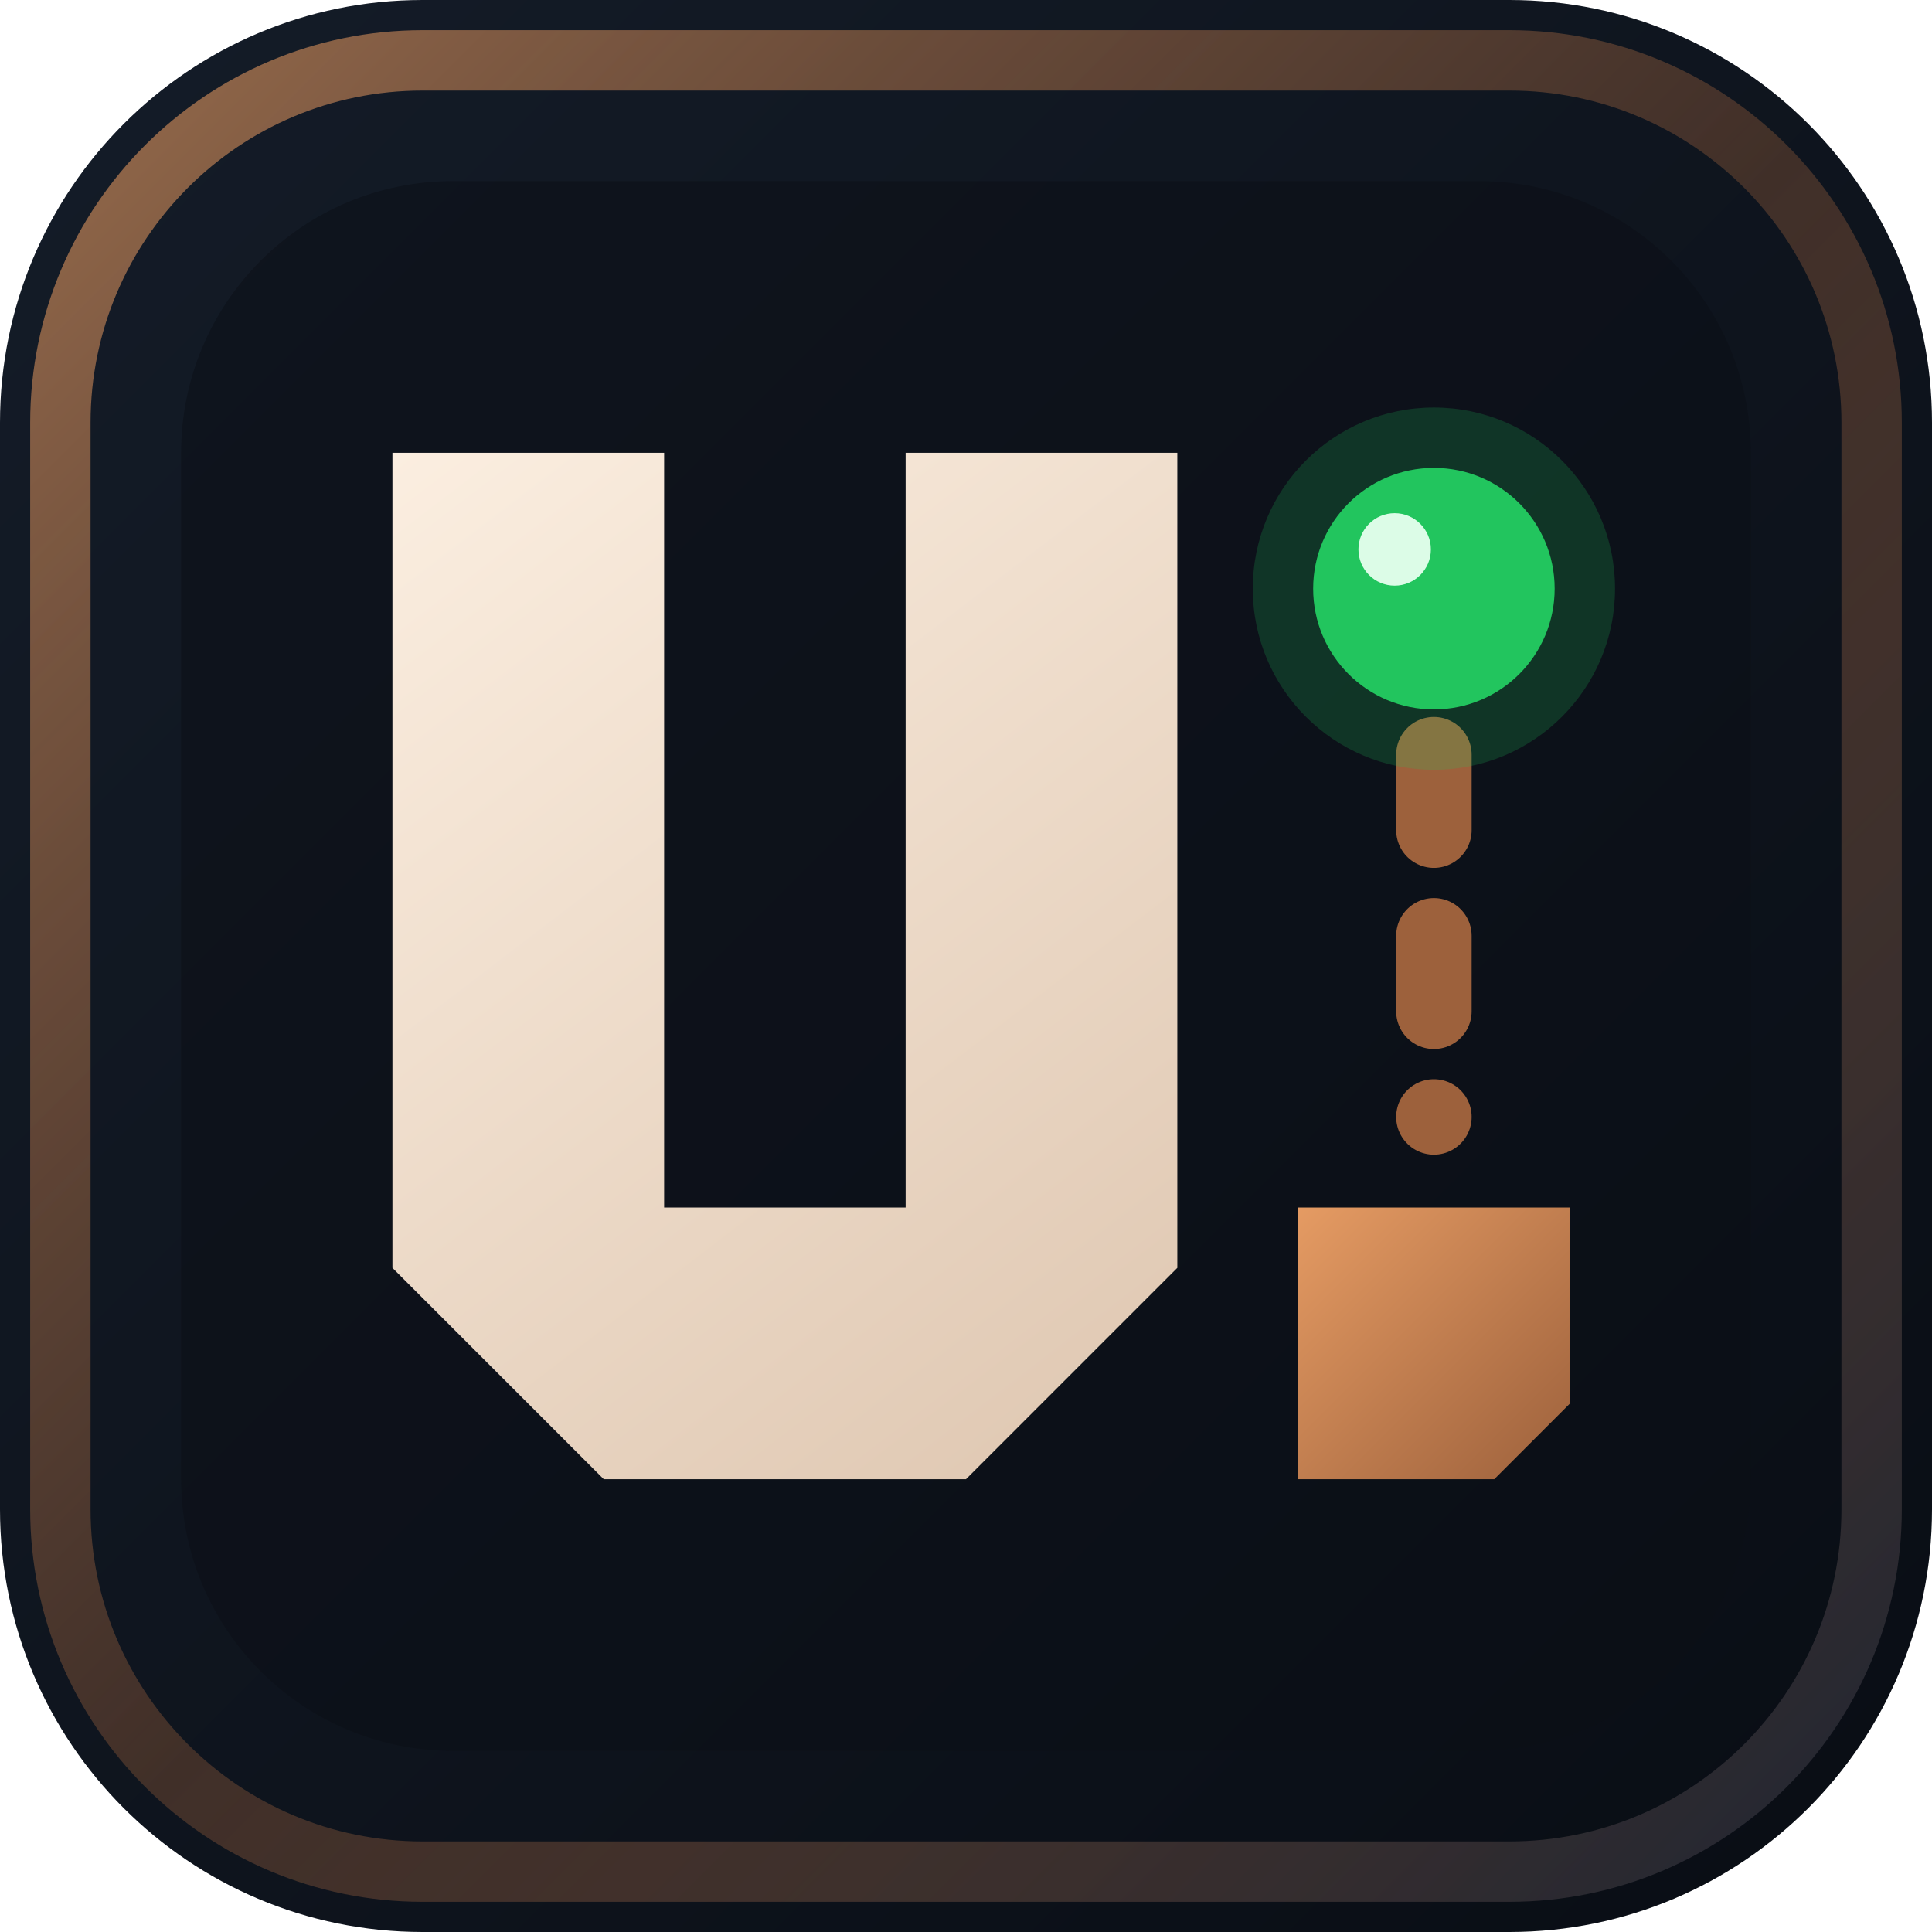
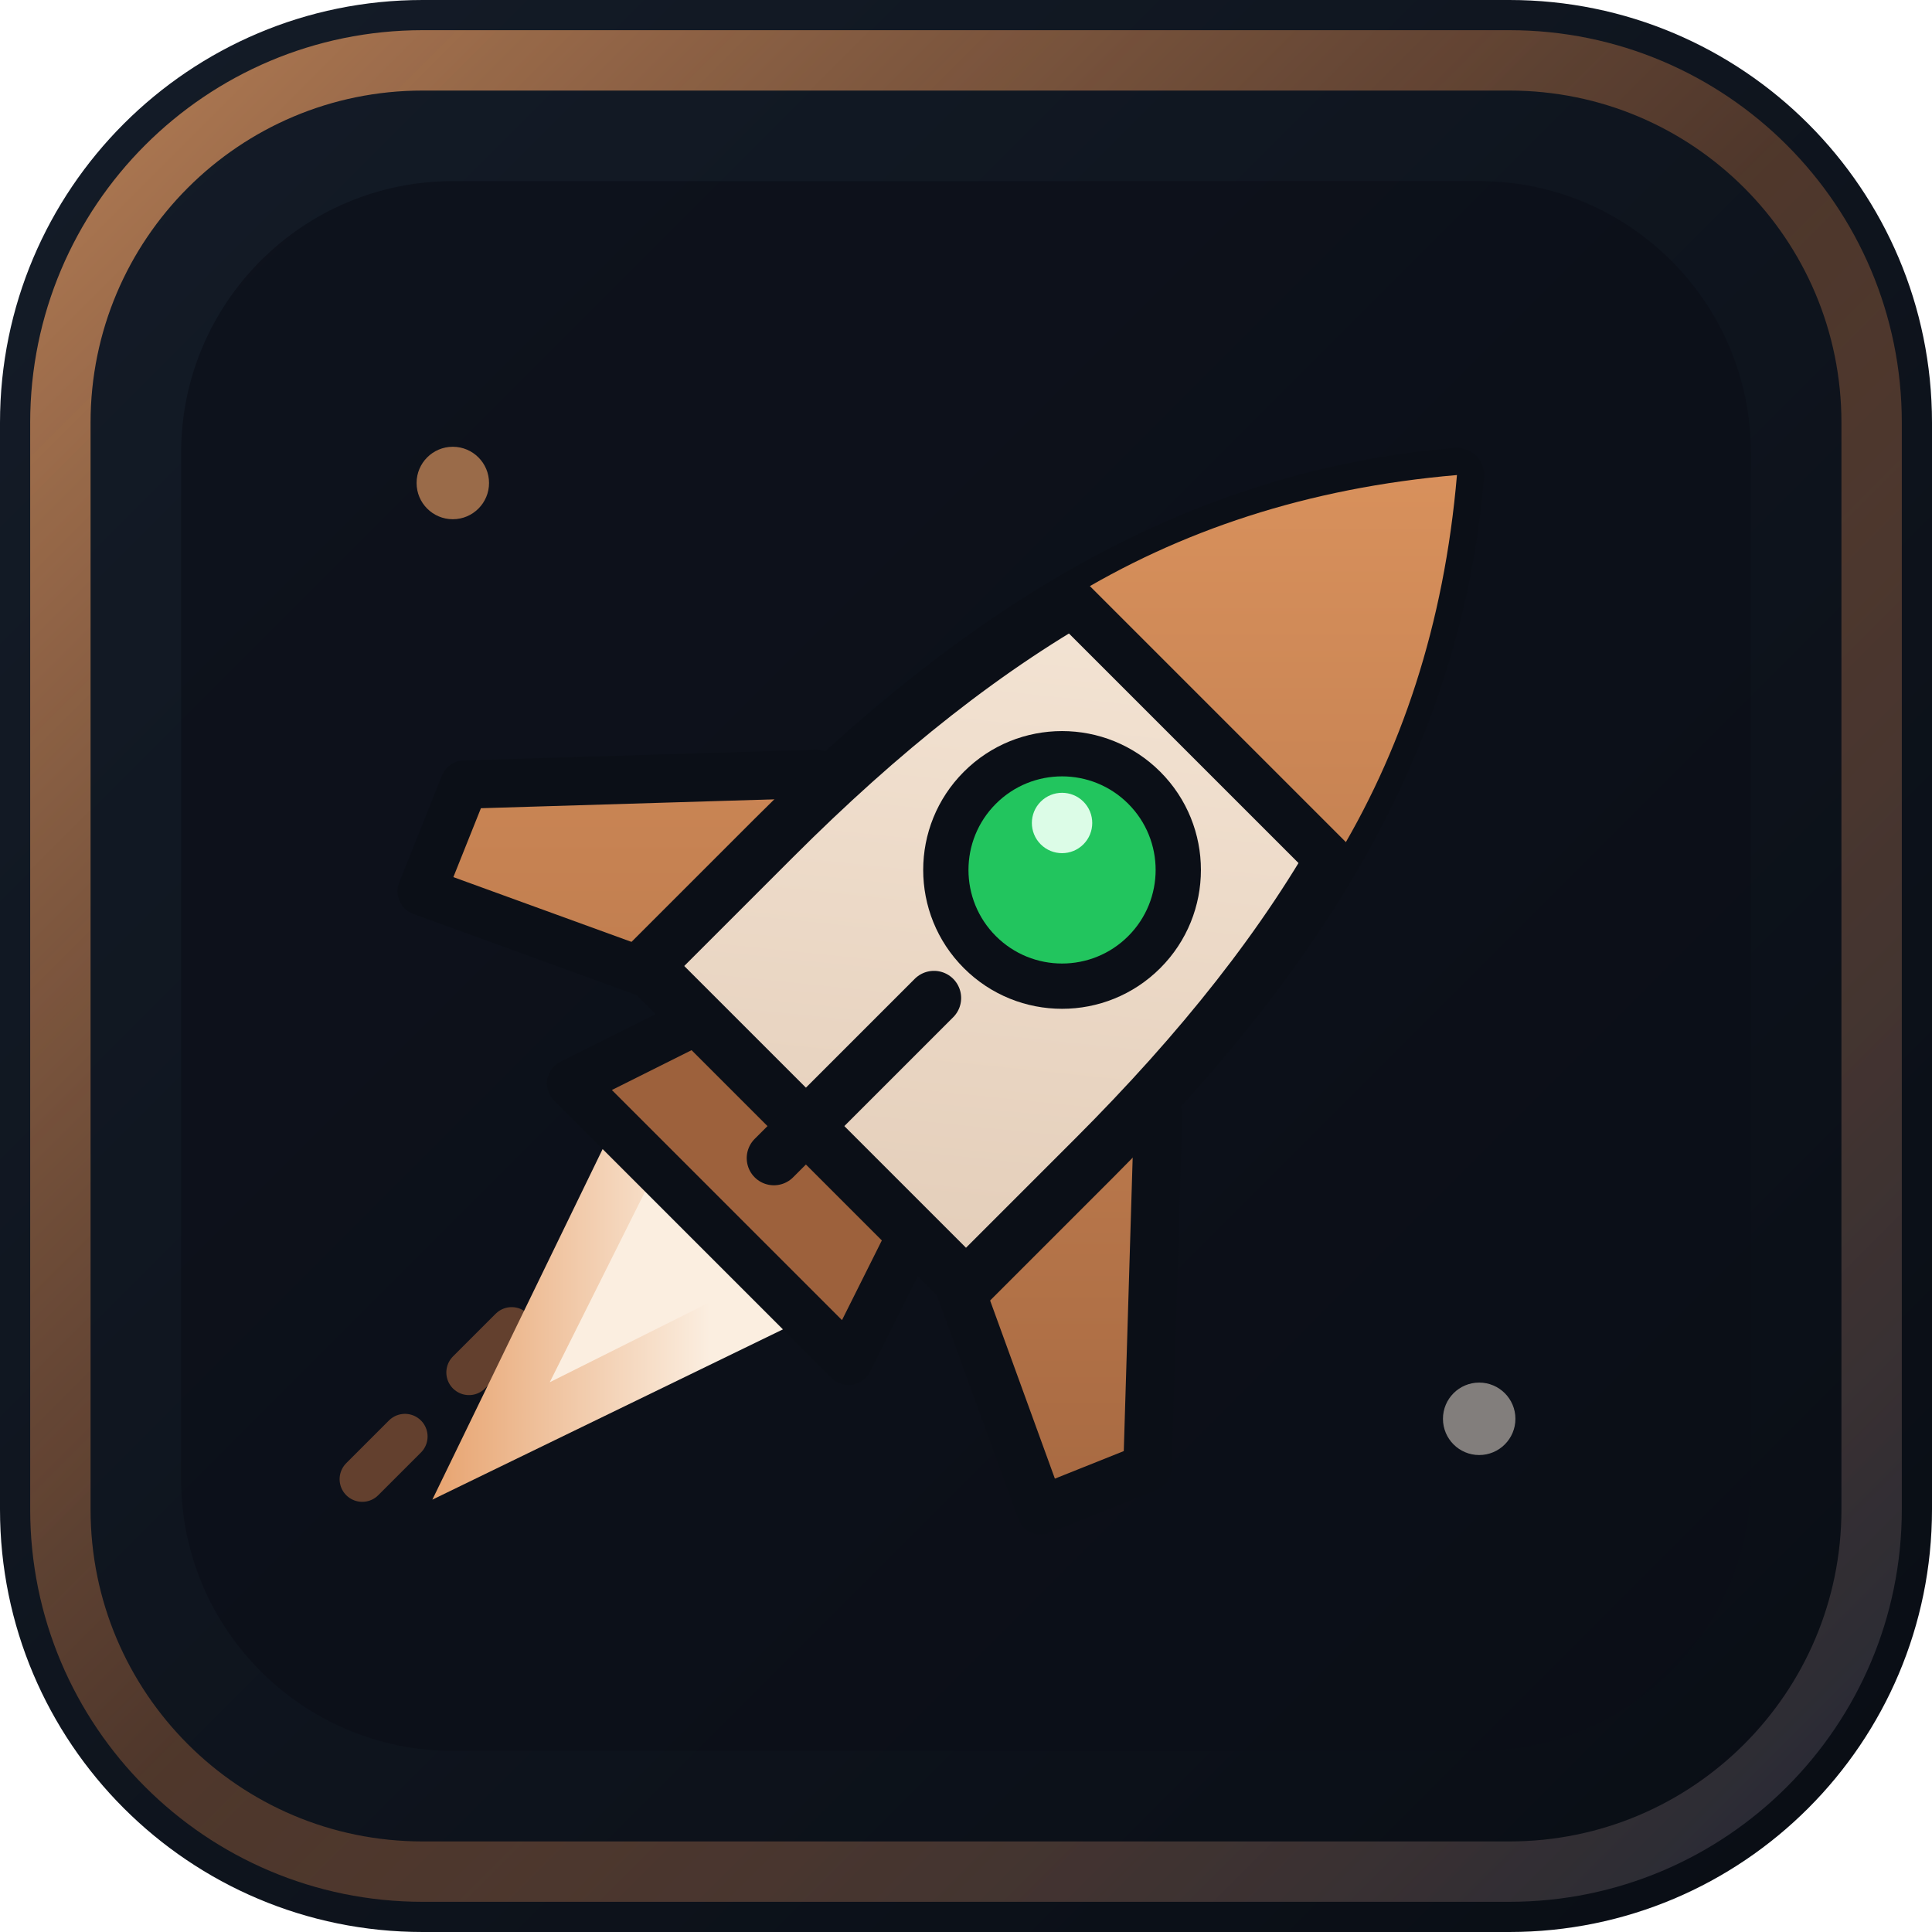
<svg xmlns="http://www.w3.org/2000/svg" viewBox="0 0 64 64" fill="none">
  <defs>
    <linearGradient id="bg" x1="0" y1="0" x2="64" y2="64" gradientUnits="userSpaceOnUse">
      <stop offset="0%" stop-color="#141C28" />
      <stop offset="100%" stop-color="#090D14" />
    </linearGradient>
    <linearGradient id="rim" x1="0" y1="0" x2="64" y2="64" gradientUnits="userSpaceOnUse">
-       <stop offset="0%" stop-color="#E59B63" stop-opacity="0.65" />
-       <stop offset="50%" stop-color="#9D613C" stop-opacity="0.35" />
-       <stop offset="100%" stop-color="#1E293B" stop-opacity="0.8" />
+       <stop offset="0%" stop-color="#E59B63" stop-opacity="0.8" />
+       <stop offset="50%" stop-color="#9D613C" stop-opacity="0.45" />
+       <stop offset="100%" stop-color="#1E293B" stop-opacity="0.9" />
    </linearGradient>
-     <linearGradient id="uGrad" x1="13" y1="15" x2="39" y2="49" gradientUnits="userSpaceOnUse">
+     <linearGradient id="hull" x1="20" y1="12" x2="46" y2="44" gradientUnits="userSpaceOnUse">
      <stop offset="0%" stop-color="#FBEEE0" />
      <stop offset="100%" stop-color="#DEC6B0" />
    </linearGradient>
-     <linearGradient id="amberGrad" x1="43" y1="40" x2="52" y2="49" gradientUnits="userSpaceOnUse">
+     <linearGradient id="copper" x1="14" y1="14" x2="50" y2="50" gradientUnits="userSpaceOnUse">
      <stop offset="0%" stop-color="#E59B63" />
      <stop offset="100%" stop-color="#9D613C" />
+     </linearGradient>
+     <linearGradient id="plume" x1="26" y1="38" x2="10" y2="54" gradientUnits="userSpaceOnUse">
+       <stop offset="0%" stop-color="#FBEEE0" />
+       <stop offset="45%" stop-color="#E59B63" />
+       <stop offset="100%" stop-color="#9D613C" stop-opacity="0" />
    </linearGradient>
  </defs>
  <rect width="64" height="64" rx="14" fill="url(#bg)" />
  <rect x="2" y="2" width="60" height="60" rx="12" fill="none" stroke="url(#rim)" stroke-width="2" />
-   <rect x="6" y="6" width="52" height="52" rx="9" fill="#0B0F17" fill-opacity="0.55" />
-   <path d="M13 15H22V40H30V15H39V42L32 49H20L13 42V15Z" fill="url(#uGrad)" />
-   <line x1="47.5" y1="25" x2="47.5" y2="37" stroke="#9D613C" stroke-width="2.5" stroke-linecap="round" stroke-dasharray="2.5 3.5" />
-   <circle cx="47.5" cy="19.5" r="6" fill="#22C55E" fill-opacity="0.2" />
-   <circle cx="47.5" cy="19.5" r="4" fill="#22C55E" />
-   <circle cx="46.2" cy="18.2" r="1.2" fill="#DCFCE7" />
-   <path d="M43 40H52V46.5L49.5 49H43V40Z" fill="url(#amberGrad)" />
+   <rect x="6" y="6" width="52" height="52" rx="9" fill="#0B0F17" fill-opacity="0.65" />
+   <circle cx="15" cy="16" r="1.2" fill="#E59B63" fill-opacity="0.65">
+     <animate attributeName="opacity" values="0.3;1;0.3" dur="2.2s" repeatCount="indefinite" />
+   </circle>
+   <circle cx="49" cy="47" r="1.2" fill="#FBEEE0" fill-opacity="0.5">
+     <animate attributeName="opacity" values="0.9;0.25;0.9" dur="1.8s" repeatCount="indefinite" />
+   </circle>
+   <path d="M12 49L19 42" stroke="#9D613C" stroke-width="1.5" stroke-linecap="round" stroke-dasharray="2 3" opacity="0.6" />
+   <g transform="translate(32 32) rotate(45) translate(-32 -32)">
+     <g>
+       <animateTransform attributeName="transform" type="translate" values="0 0.8; 0 -1.2; 0 0.8" dur="1.4s" repeatCount="indefinite" />
+       <path d="M27.5 44L32 57L36.5 44H27.5Z" fill="url(#plume)">
+         <animate attributeName="d" values="M27.5 44L32 56L36.5 44H27.5Z;M26.5 44L32 60L37.5 44H26.5Z;M27.5 44L32 56L36.5 44H27.5Z" dur="0.32s" repeatCount="indefinite" />
+       </path>
+       <path d="M29.5 44L32 51.5L34.5 44H29.5Z" fill="#FBEEE0">
+         <animate attributeName="d" values="M29.5 44L32 50.5L34.5 44H29.5Z;M29 44L32 53.5L35 44H29Z;M29.5 44L32 50.5L34.5 44H29.5Z" dur="0.24s" repeatCount="indefinite" />
+       </path>
+       <path d="M24 31L16 39.5L17.5 43L25 39.5V31Z" fill="url(#copper)" stroke="#0B0F17" stroke-width="1.6" stroke-linejoin="round" />
+       <path d="M40 31L48 39.5L46.5 43L39 39.5V31Z" fill="url(#copper)" stroke="#0B0F17" stroke-width="1.6" stroke-linejoin="round" />
+       <path d="M27 39.5H37L38.5 44H25.5L27 39.5Z" fill="#9D613C" stroke="#0B0F17" stroke-width="1.6" stroke-linejoin="round" />
+       <path d="M32 9C26.5 15.5 24.5 23.5 24.5 33.5V39.5H39.5V33.5C39.5 23.5 37.5 15.5 32 9Z" fill="url(#hull)" stroke="#0B0F17" stroke-width="1.8" stroke-linejoin="round" />
+       <path d="M32 9C28.8 12.8 26.8 16.8 25.8 21H38.2C37.2 16.8 35.2 12.8 32 9Z" fill="url(#copper)" />
+       <line x1="25.6" y1="21" x2="38.4" y2="21" stroke="#0B0F17" stroke-width="1.6" />
+       <line x1="32" y1="33.5" x2="32" y2="41" stroke="#0B0F17" stroke-width="1.8" stroke-linecap="round" />
+       <circle cx="32" cy="27.5" r="4.6" fill="#0B0F17" />
+       <circle cx="32" cy="27.5" r="3.1" fill="#22C55E">
+         <animate attributeName="r" values="2.9;3.3;2.9" dur="1.6s" repeatCount="indefinite" />
+       </circle>
+       <circle cx="30.9" cy="26.4" r="1" fill="#DCFCE7" />
+     </g>
+   </g>
</svg>
